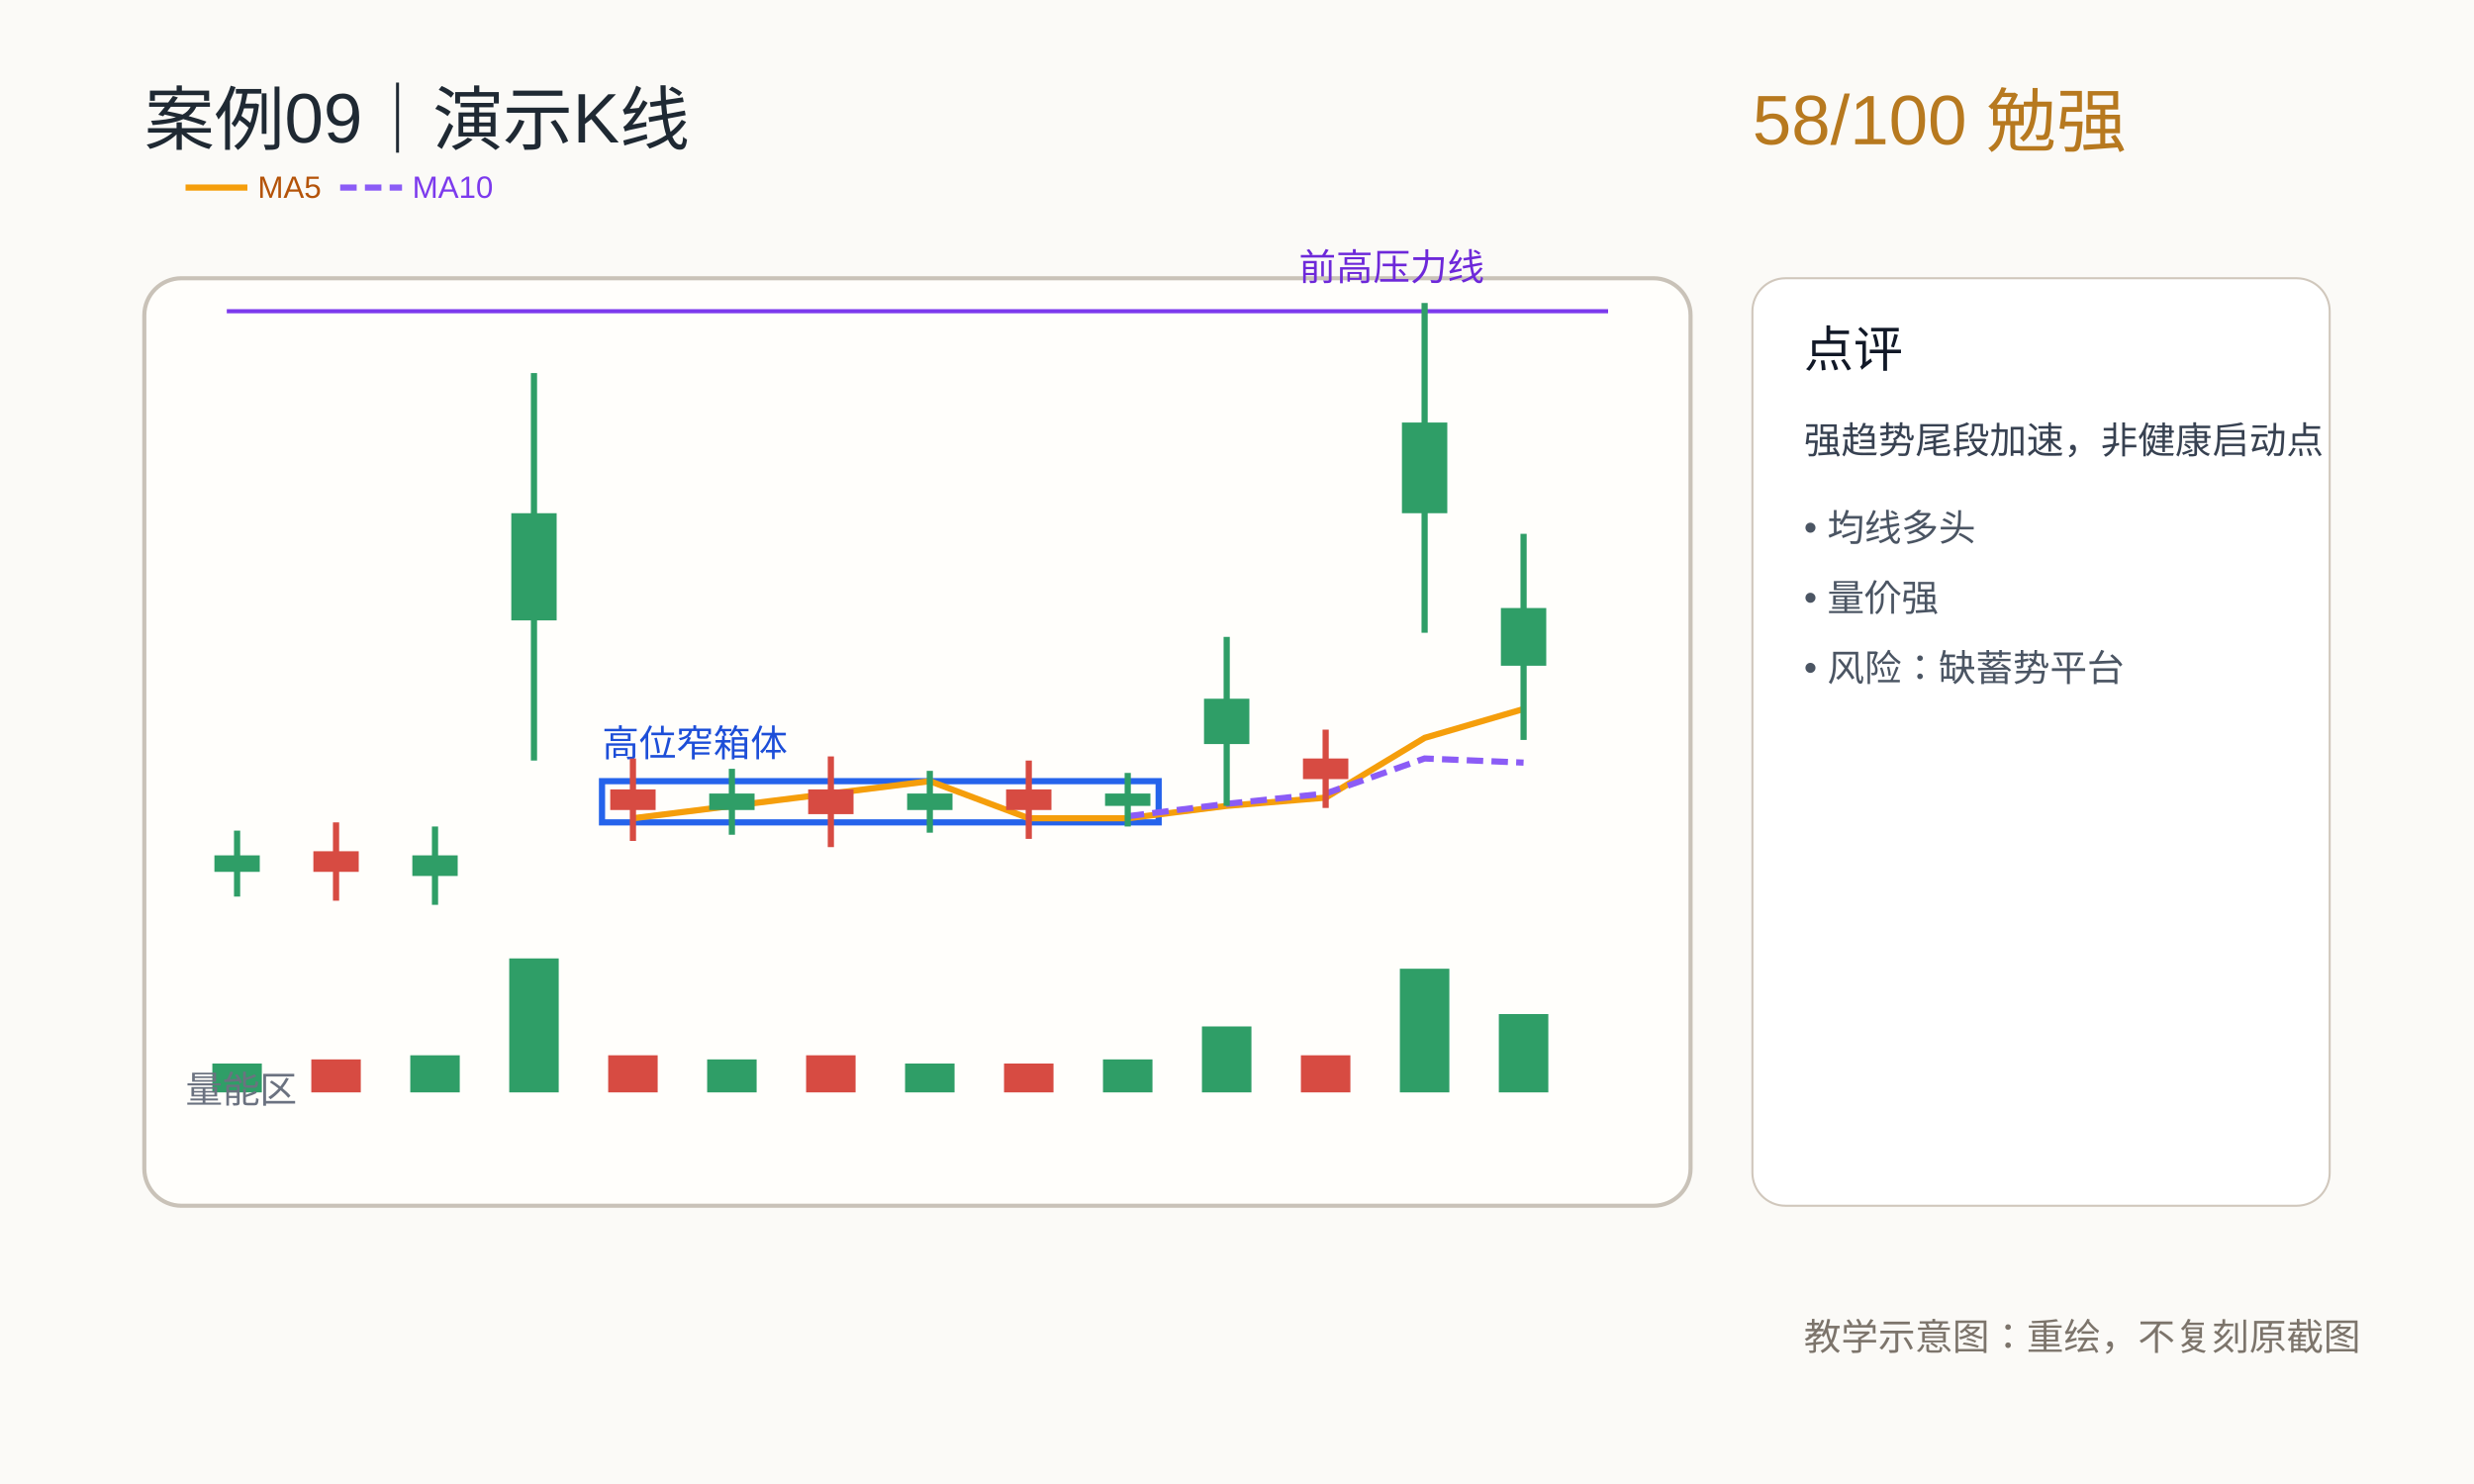
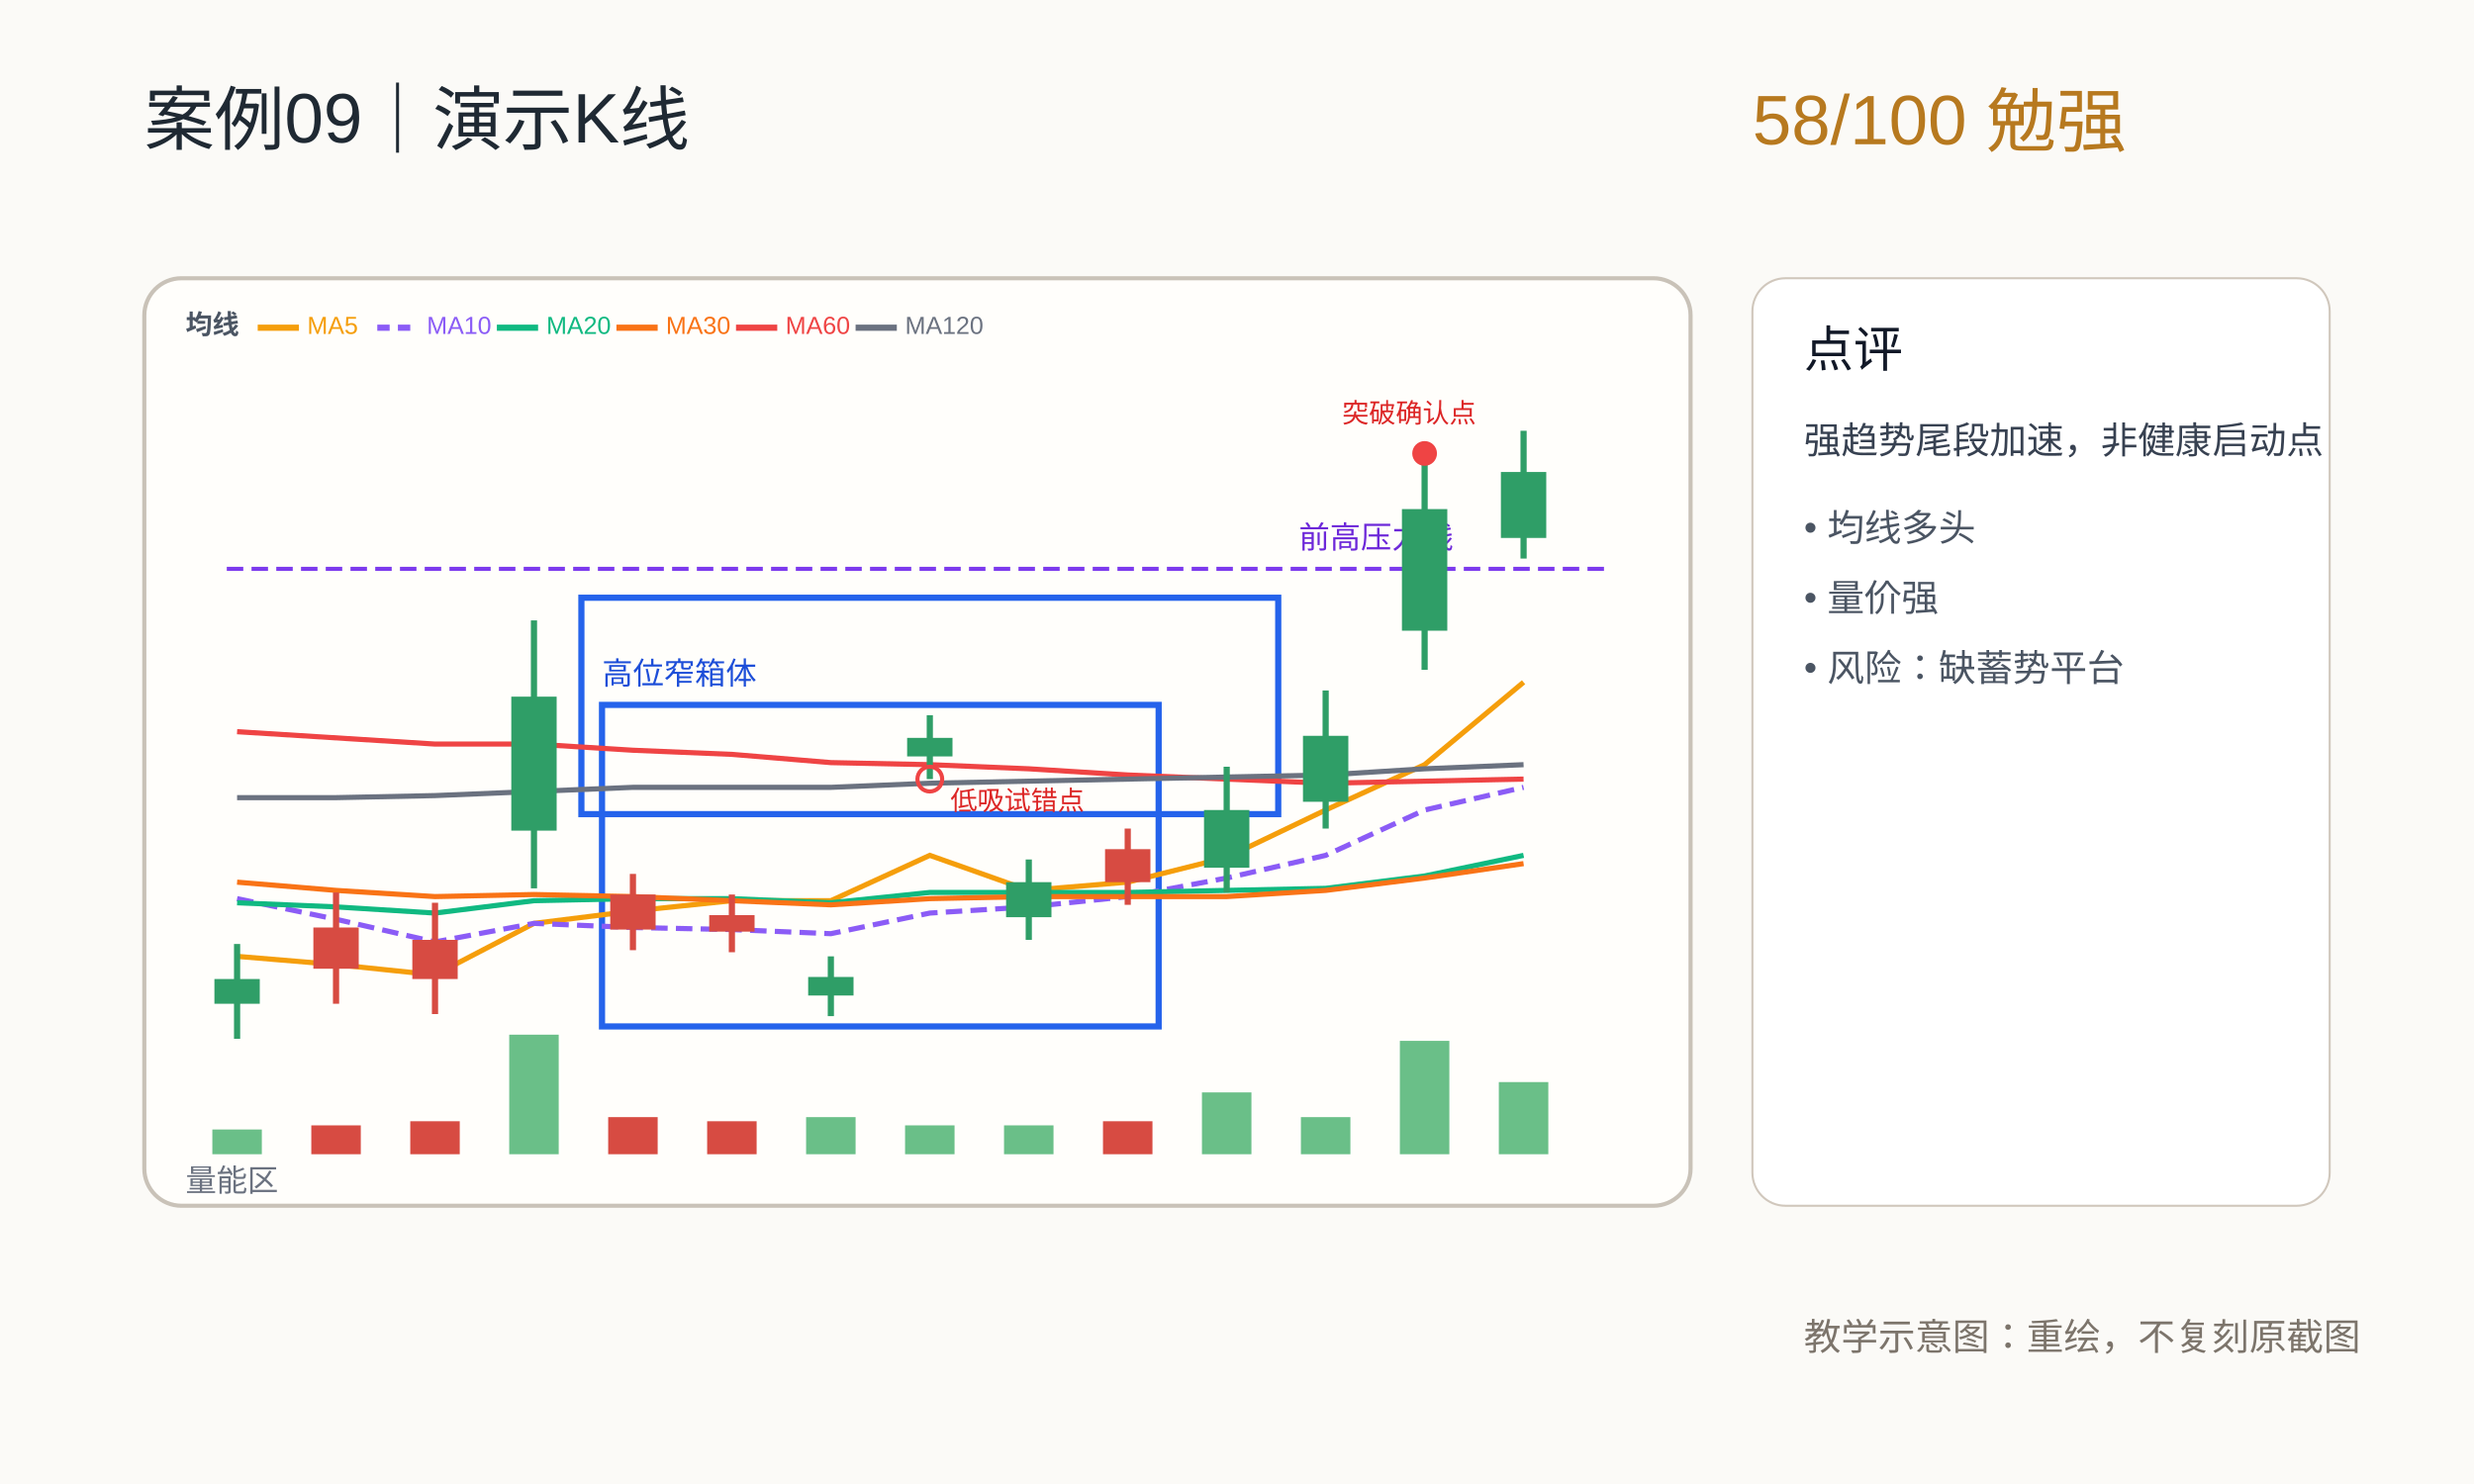
<svg xmlns="http://www.w3.org/2000/svg" width="1200" height="720" viewBox="0 0 1200 720">
  <rect width="1200" height="720" fill="#fbfaf7" />
  <rect x="70" y="135" width="750" height="450" rx="18" fill="#fffefb" stroke="#c9c2b8" stroke-width="2" />
  <text x="70" y="70" font-size="34" font-family="PingFang SC, Arial" fill="#1f2933">案例09｜演示K线</text>
  <text x="850" y="70" font-size="34" font-family="PingFang SC, Arial" fill="#b7791f">58/100  勉强</text>
-   <line x1="110" y1="151" x2="780" y2="151" stroke="#7c3aed" stroke-width="2" />
-   <text x="630" y="136" font-size="18" font-family="PingFang SC, Arial" fill="#6d28d9">前高压力线</text>
-   <rect x="292" y="379" width="270" height="20" fill="none" stroke="#2563eb" stroke-width="3" />
-   <text x="292" y="367" font-size="18" font-family="PingFang SC, Arial" fill="#1d4ed8">高位窄箱体</text>
-   <polyline points="307,397 355,391 403,385 451,379 499,397 547,397 595,391 643,387 691,358 739,344" fill="none" stroke="#f59e0b" stroke-width="3" />
-   <polyline points="547,396 595,390 643,385 691,368 739,370" fill="none" stroke="#8b5cf6" stroke-width="3" stroke-dasharray="8,4" />
-   <line x1="90" y1="91" x2="120" y2="91" stroke="#f59e0b" stroke-width="3" />
-   <text x="125" y="96" font-size="15" font-family="PingFang SC, Arial" fill="#b45309">MA5</text>
-   <line x1="165" y1="91" x2="195" y2="91" stroke="#8b5cf6" stroke-width="3" stroke-dasharray="8,4" />
-   <text x="200" y="96" font-size="15" font-family="PingFang SC, Arial" fill="#7c3aed">MA10</text>
-   <line x1="115" y1="403" x2="115" y2="435" stroke="#2f9e67" stroke-width="3" />
-   <rect x="104" y="415" width="22" height="8" fill="#2f9e67" />
-   <line x1="163" y1="399" x2="163" y2="437" stroke="#d74b42" stroke-width="3" />
-   <rect x="152" y="413" width="22" height="10" fill="#d74b42" />
-   <line x1="211" y1="401" x2="211" y2="439" stroke="#2f9e67" stroke-width="3" />
-   <rect x="200" y="415" width="22" height="10" fill="#2f9e67" />
-   <line x1="259" y1="181" x2="259" y2="369" stroke="#2f9e67" stroke-width="3" />
-   <rect x="248" y="249" width="22" height="52" fill="#2f9e67" />
-   <line x1="307" y1="368" x2="307" y2="408" stroke="#d74b42" stroke-width="3" />
-   <rect x="296" y="383" width="22" height="10" fill="#d74b42" />
-   <line x1="355" y1="373" x2="355" y2="405" stroke="#2f9e67" stroke-width="3" />
-   <rect x="344" y="385" width="22" height="8" fill="#2f9e67" />
-   <line x1="403" y1="367" x2="403" y2="411" stroke="#d74b42" stroke-width="3" />
-   <rect x="392" y="383" width="22" height="12" fill="#d74b42" />
-   <line x1="451" y1="374" x2="451" y2="404" stroke="#2f9e67" stroke-width="3" />
-   <rect x="440" y="385" width="22" height="8" fill="#2f9e67" />
-   <line x1="499" y1="369" x2="499" y2="407" stroke="#d74b42" stroke-width="3" />
-   <rect x="488" y="383" width="22" height="10" fill="#d74b42" />
-   <line x1="547" y1="375" x2="547" y2="401" stroke="#2f9e67" stroke-width="3" />
-   <rect x="536" y="385" width="22" height="6" fill="#2f9e67" />
-   <line x1="595" y1="309" x2="595" y2="391" stroke="#2f9e67" stroke-width="3" />
-   <rect x="584" y="339" width="22" height="22" fill="#2f9e67" />
-   <line x1="643" y1="354" x2="643" y2="392" stroke="#d74b42" stroke-width="3" />
-   <rect x="632" y="368" width="22" height="10" fill="#d74b42" />
-   <line x1="691" y1="147" x2="691" y2="307" stroke="#2f9e67" stroke-width="3" />
-   <rect x="680" y="205" width="22" height="44" fill="#2f9e67" />
-   <line x1="739" y1="259" x2="739" y2="359" stroke="#2f9e67" stroke-width="3" />
-   <rect x="728" y="295" width="22" height="28" fill="#2f9e67" />
-   <rect x="103" y="516" width="24" height="14" fill="#2f9e67" />
-   <rect x="151" y="514" width="24" height="16" fill="#d74b42" />
-   <rect x="199" y="512" width="24" height="18" fill="#2f9e67" />
-   <rect x="247" y="465" width="24" height="65" fill="#2f9e67" />
-   <rect x="295" y="512" width="24" height="18" fill="#d74b42" />
-   <rect x="343" y="514" width="24" height="16" fill="#2f9e67" />
-   <rect x="391" y="512" width="24" height="18" fill="#d74b42" />
-   <rect x="439" y="516" width="24" height="14" fill="#2f9e67" />
-   <rect x="487" y="516" width="24" height="14" fill="#d74b42" />
-   <rect x="535" y="514" width="24" height="16" fill="#2f9e67" />
-   <rect x="583" y="498" width="24" height="32" fill="#2f9e67" />
-   <rect x="631" y="512" width="24" height="18" fill="#d74b42" />
-   <rect x="679" y="470" width="24" height="60" fill="#2f9e67" />
-   <rect x="727" y="492" width="24" height="38" fill="#2f9e67" />
-   <text x="90" y="535" font-size="18" font-family="PingFang SC, Arial" fill="#6b7280">量能区</text>
+   <rect x="282" y="290" width="338" height="105" fill="none" stroke="#2563eb" stroke-width="3" />
+   <text x="90" y="162" font-size="13" font-family="PingFang SC, Arial" fill="#4b5563" font-weight="bold">均线</text>
+   <line x1="125" y1="159" x2="145" y2="159" stroke="#f59e0b" stroke-width="3" />
+   <text x="149" y="162" font-size="12" font-family="PingFang SC, Arial" fill="#f59e0b">MA5</text>
+   <line x1="183" y1="159" x2="203" y2="159" stroke="#8b5cf6" stroke-width="3" stroke-dasharray="6,4" />
+   <text x="207" y="162" font-size="12" font-family="PingFang SC, Arial" fill="#8b5cf6">MA10</text>
+   <line x1="241" y1="159" x2="261" y2="159" stroke="#10b981" stroke-width="3" />
+   <text x="265" y="162" font-size="12" font-family="PingFang SC, Arial" fill="#10b981">MA20</text>
+   <line x1="299" y1="159" x2="319" y2="159" stroke="#f97316" stroke-width="3" />
+   <text x="323" y="162" font-size="12" font-family="PingFang SC, Arial" fill="#f97316">MA30</text>
+   <line x1="357" y1="159" x2="377" y2="159" stroke="#ef4444" stroke-width="3" />
+   <text x="381" y="162" font-size="12" font-family="PingFang SC, Arial" fill="#ef4444">MA60</text>
+   <line x1="415" y1="159" x2="435" y2="159" stroke="#6b7280" stroke-width="3" />
+   <text x="439" y="162" font-size="12" font-family="PingFang SC, Arial" fill="#6b7280">MA120</text>
+   <line x1="110" y1="276" x2="780" y2="276" stroke="#7c3aed" stroke-width="2" stroke-dasharray="8,4" />
+   <text x="630" y="266" font-size="15" font-family="PingFang SC, Arial" fill="#6d28d9">前高压力线</text>
+   <rect x="292" y="342" width="270" height="156" fill="none" stroke="#2563eb" stroke-width="3" />
+   <text x="292" y="332" font-size="15" font-family="PingFang SC, Arial" fill="#1d4ed8">高位窄箱体</text>
+   <polyline points="115,464 163,468 211,473 259,448 307,442 355,437 403,437 451,415 499,432 547,428 595,416 643,393 691,371 739,331" fill="none" stroke="#f59e0b" stroke-width="2.5" />
+   <polyline points="115,436 163,446 211,457 259,448 307,450 355,451 403,453 451,443 499,440 547,435 595,426 643,415 691,393 739,382" fill="none" stroke="#8b5cf6" stroke-width="2.5" stroke-dasharray="8,4" />
+   <polyline points="115,438 163,440 211,443 259,437 307,436 355,436 403,438 451,433 499,433 547,433 595,432 643,431 691,425 739,415" fill="none" stroke="#10b981" stroke-width="2.5" />
+   <polyline points="115,428 163,432 211,435 259,434 307,435 355,437 403,439 451,436 499,435 547,435 595,435 643,432 691,426 739,419" fill="none" stroke="#f97316" stroke-width="2.5" />
+   <polyline points="115,355 163,358 211,361 259,361 307,364 355,366 403,370 451,371 499,373 547,376 595,378 643,380 691,379 739,378" fill="none" stroke="#ef4444" stroke-width="2.5" />
+   <polyline points="115,387 163,387 211,386 259,384 307,382 355,382 403,382 451,380 499,379 547,378 595,377 643,376 691,373 739,371" fill="none" stroke="#6b7280" stroke-width="2.5" />
+   <line x1="115" y1="458" x2="115" y2="504" stroke="#2f9e67" stroke-width="3" />
+   <rect x="104" y="475" width="22" height="12" fill="#2f9e67" />
+   <line x1="163" y1="433" x2="163" y2="487" stroke="#d74b42" stroke-width="3" />
+   <rect x="152" y="450" width="22" height="20" fill="#d74b42" />
+   <line x1="211" y1="438" x2="211" y2="492" stroke="#d74b42" stroke-width="3" />
+   <rect x="200" y="456" width="22" height="19" fill="#d74b42" />
+   <line x1="259" y1="301" x2="259" y2="431" stroke="#2f9e67" stroke-width="3" />
+   <rect x="248" y="338" width="22" height="65" fill="#2f9e67" />
+   <line x1="307" y1="424" x2="307" y2="461" stroke="#d74b42" stroke-width="3" />
+   <rect x="296" y="434" width="22" height="17" fill="#d74b42" />
+   <line x1="355" y1="434" x2="355" y2="462" stroke="#d74b42" stroke-width="3" />
+   <rect x="344" y="444" width="22" height="8" fill="#d74b42" />
+   <line x1="403" y1="464" x2="403" y2="493" stroke="#2f9e67" stroke-width="3" />
+   <rect x="392" y="474" width="22" height="9" fill="#2f9e67" />
+   <line x1="451" y1="347" x2="451" y2="378" stroke="#2f9e67" stroke-width="3" />
+   <rect x="440" y="358" width="22" height="9" fill="#2f9e67" />
+   <line x1="499" y1="417" x2="499" y2="456" stroke="#2f9e67" stroke-width="3" />
+   <rect x="488" y="428" width="22" height="17" fill="#2f9e67" />
+   <line x1="547" y1="402" x2="547" y2="439" stroke="#d74b42" stroke-width="3" />
+   <rect x="536" y="412" width="22" height="16" fill="#d74b42" />
+   <line x1="595" y1="372" x2="595" y2="433" stroke="#2f9e67" stroke-width="3" />
+   <rect x="584" y="393" width="22" height="28" fill="#2f9e67" />
+   <line x1="643" y1="335" x2="643" y2="402" stroke="#2f9e67" stroke-width="3" />
+   <rect x="632" y="357" width="22" height="32" fill="#2f9e67" />
+   <line x1="691" y1="220" x2="691" y2="325" stroke="#2f9e67" stroke-width="3" />
+   <rect x="680" y="247" width="22" height="59" fill="#2f9e67" />
+   <line x1="739" y1="209" x2="739" y2="271" stroke="#2f9e67" stroke-width="3" />
+   <rect x="728" y="229" width="22" height="32" fill="#2f9e67" />
+   <rect x="103" y="548" width="24" height="12" fill="#6abf88" />
+   <rect x="151" y="546" width="24" height="14" fill="#d74b42" />
+   <rect x="199" y="544" width="24" height="16" fill="#d74b42" />
+   <rect x="247" y="502" width="24" height="58" fill="#6abf88" />
+   <rect x="295" y="542" width="24" height="18" fill="#d74b42" />
+   <rect x="343" y="544" width="24" height="16" fill="#d74b42" />
+   <rect x="391" y="542" width="24" height="18" fill="#6abf88" />
+   <rect x="439" y="546" width="24" height="14" fill="#6abf88" />
+   <rect x="487" y="546" width="24" height="14" fill="#6abf88" />
+   <rect x="535" y="544" width="24" height="16" fill="#d74b42" />
+   <rect x="583" y="530" width="24" height="30" fill="#6abf88" />
+   <rect x="631" y="542" width="24" height="18" fill="#6abf88" />
+   <rect x="679" y="505" width="24" height="55" fill="#6abf88" />
+   <rect x="727" y="525" width="24" height="35" fill="#6abf88" />
+   <text x="90" y="578" font-size="15" font-family="PingFang SC, Arial" fill="#6b7280">量能区</text>
+   <circle cx="451" cy="378" r="6" fill="none" stroke="#ef4444" stroke-width="2" />
+   <text x="461" y="393" font-size="13" font-family="PingFang SC, Arial" fill="#dc2626">低吸试错点</text>
+   <circle cx="691" cy="220" r="6" fill="#ef4444" stroke="none" />
+   <text x="651" y="205" font-size="13" font-family="PingFang SC, Arial" fill="#dc2626">突破确认点</text>
  <rect x="850" y="135" width="280" height="450" rx="16" fill="#ffffff" stroke="#d0c7bc" />
  <text x="875" y="178" font-size="24" font-family="PingFang SC, Arial" fill="#111827">点评</text>
  <text x="875" y="220" font-size="18" font-family="PingFang SC, Arial" fill="#374151">强趋势尾段加速，非健康启动点</text>
  <text x="875" y="262" font-size="18" font-family="PingFang SC, Arial" fill="#4b5563">• 均线多头</text>
  <text x="875" y="296" font-size="18" font-family="PingFang SC, Arial" fill="#4b5563">• 量价强</text>
  <text x="875" y="330" font-size="18" font-family="PingFang SC, Arial" fill="#4b5563">• 风险：缺蓄势平台</text>
  <text x="875" y="655" font-size="18" font-family="PingFang SC, Arial" fill="#7c746b">教学示意图：重绘，不复刻原截图</text>
</svg>
